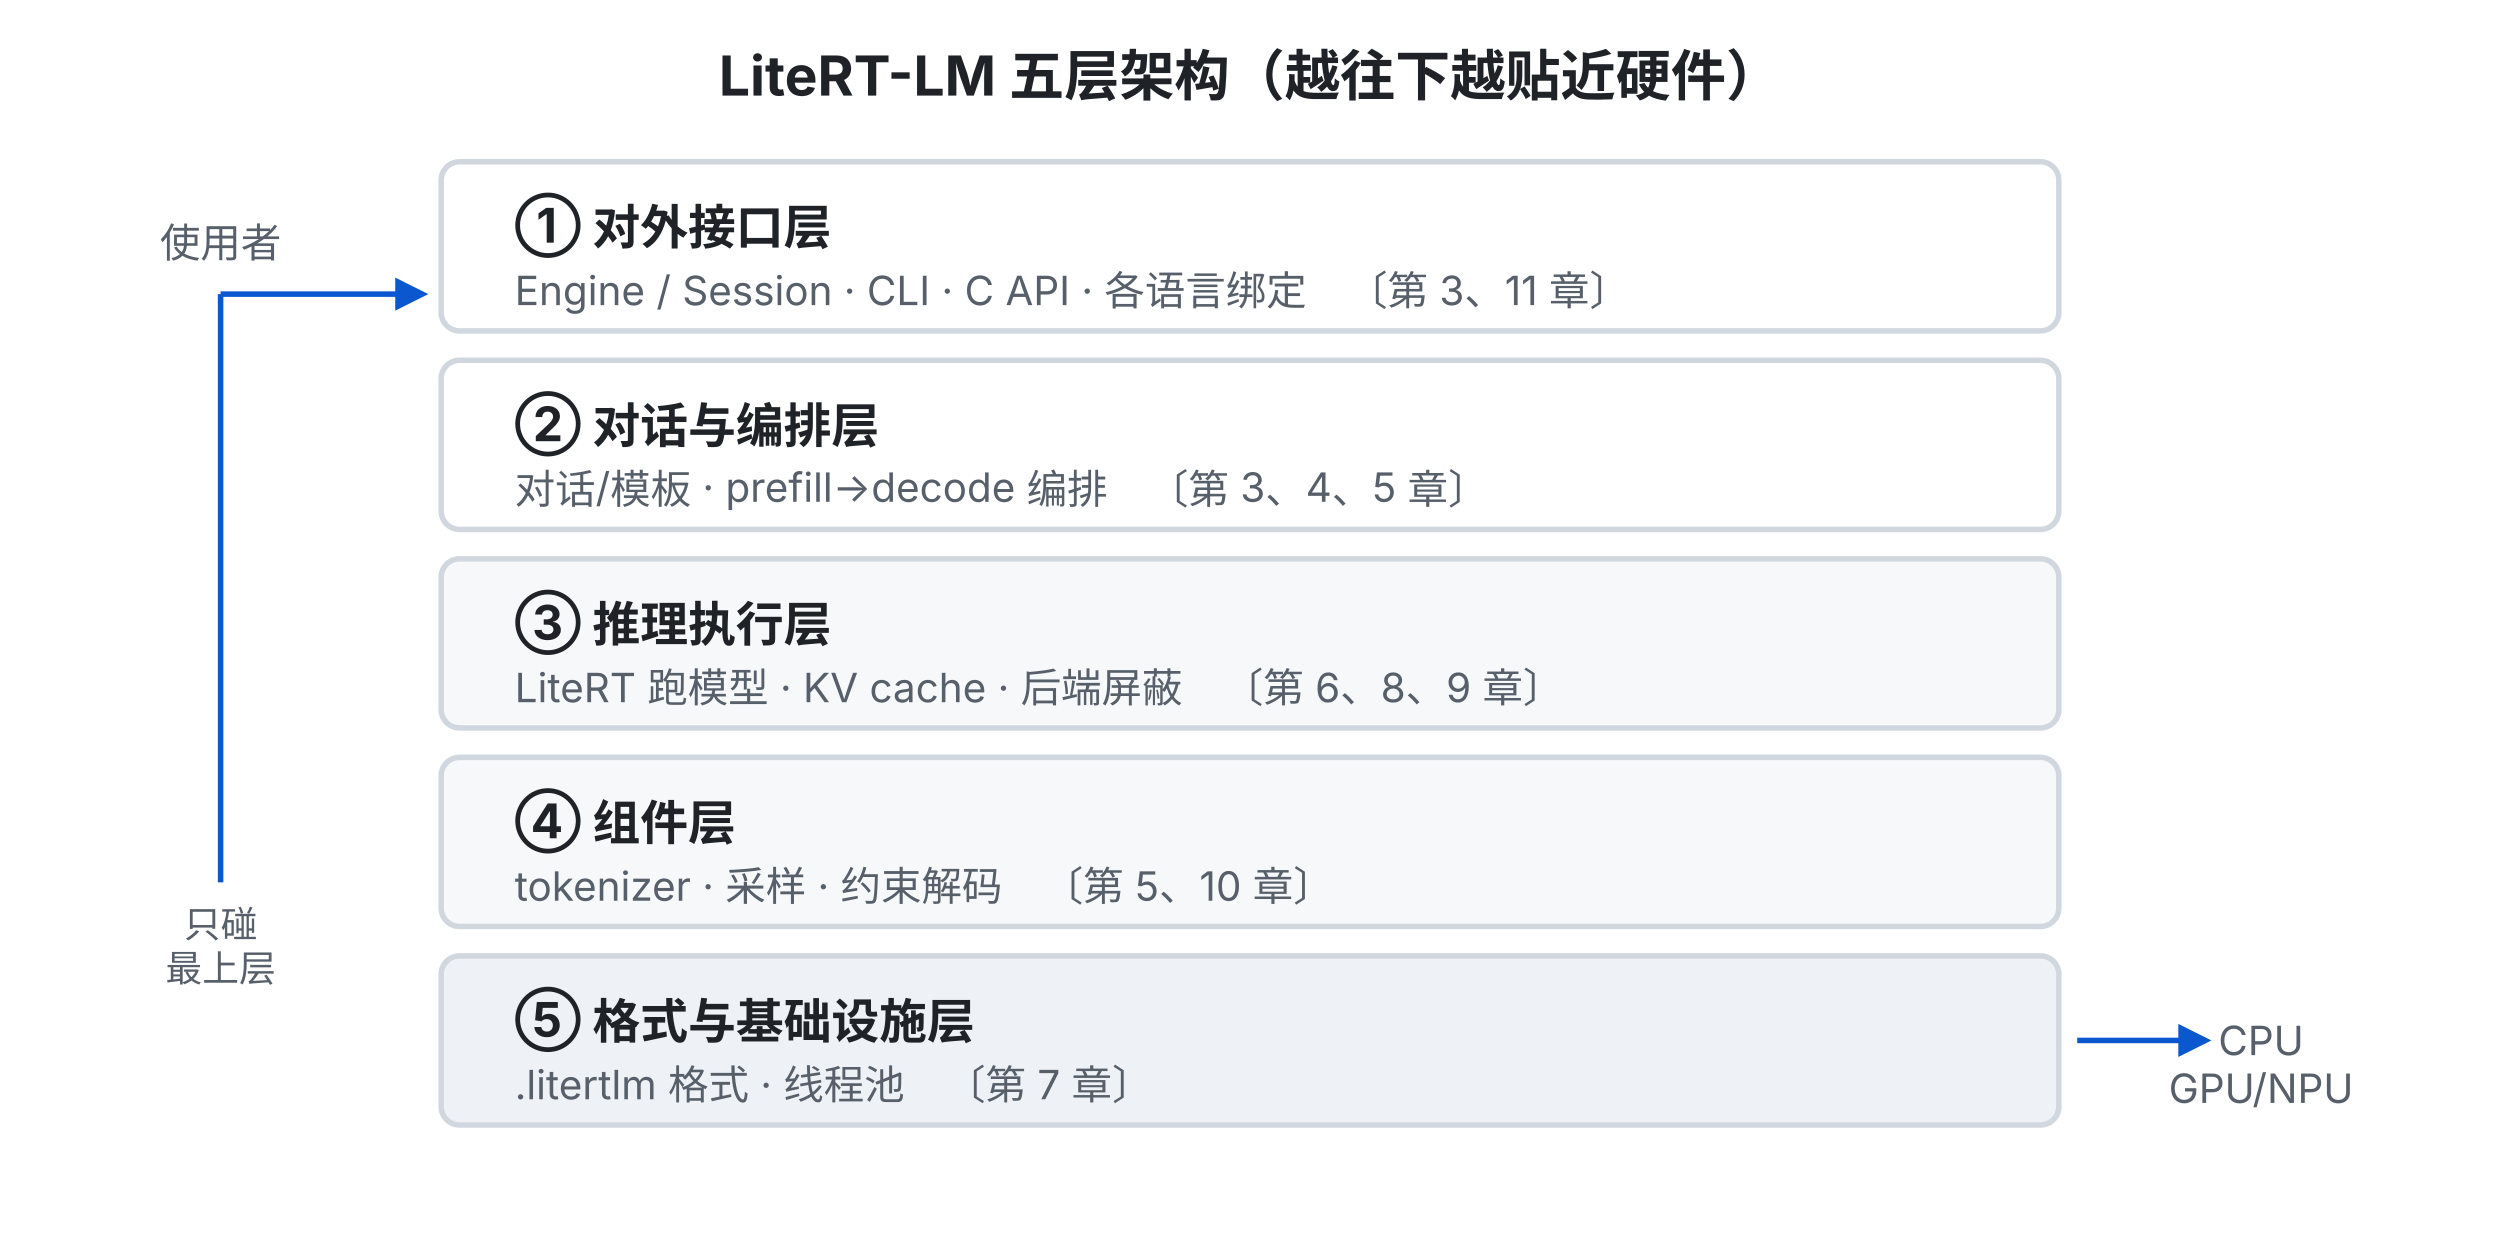
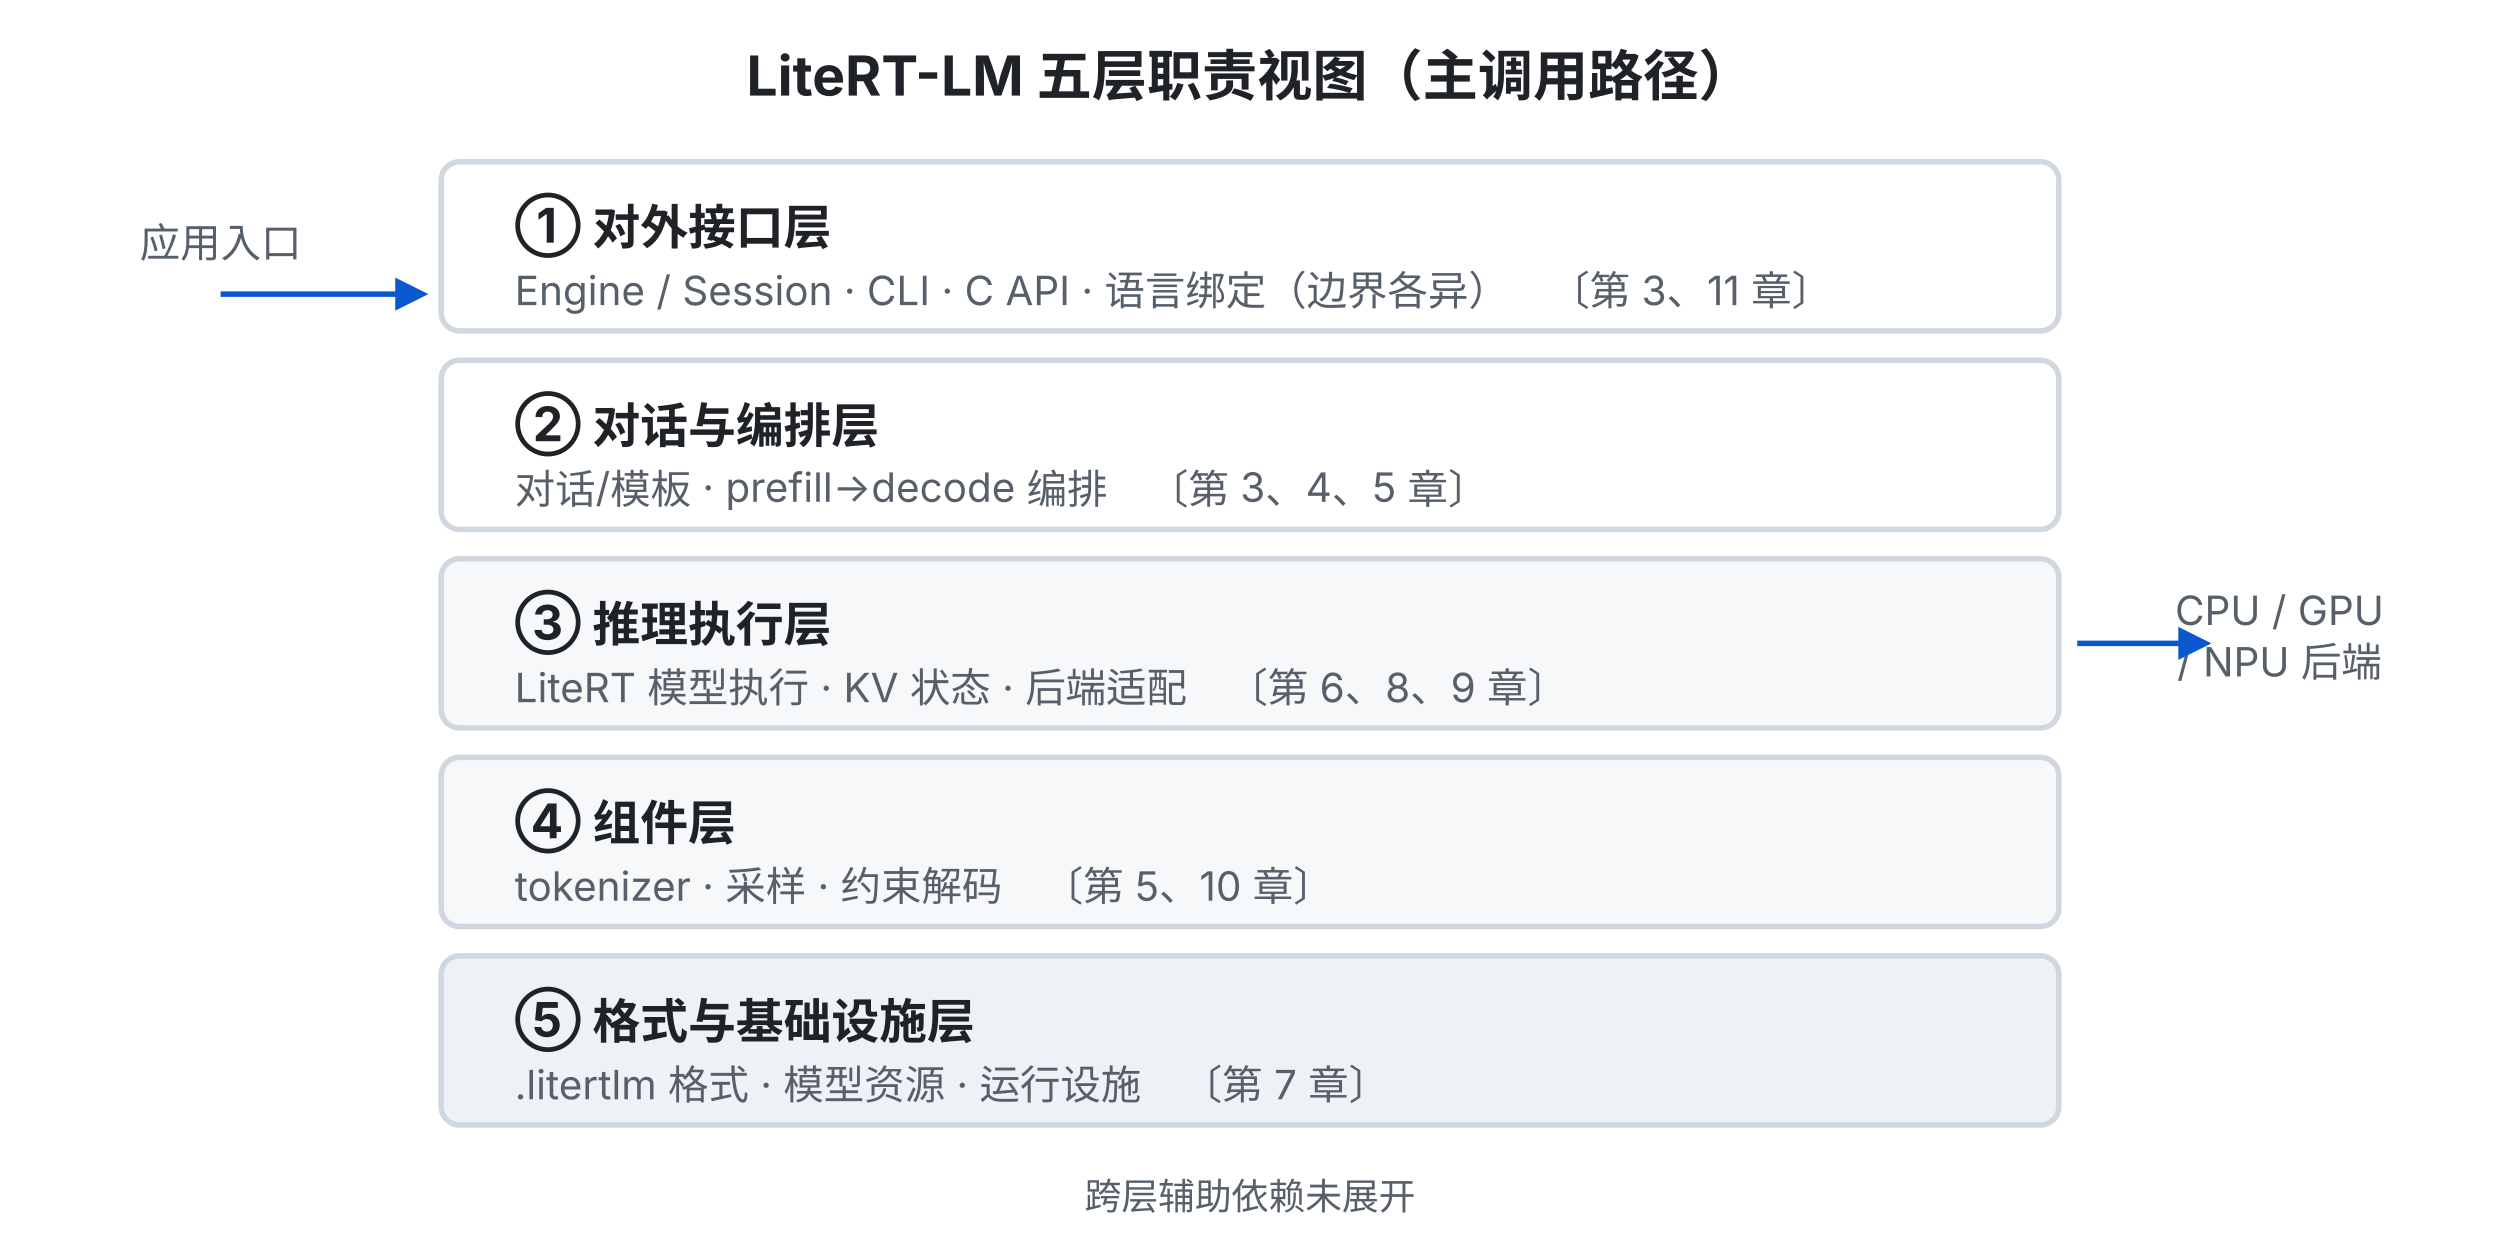
- <svg xmlns="http://www.w3.org/2000/svg" viewBox="0 0 680 340" width="680" height="340" role="img" aria-label="LiteRT-LM 五层架构">
-   <style>
-     text { font-family: -apple-system, "PingFang SC", "Microsoft YaHei", sans-serif; }
-     .layer  { stroke: var(--fig-border, #d0d7de); stroke-width: 1.5; }
-     .l1 { fill: var(--fig-bg, #ffffff); }
-     .l2 { fill: var(--fig-surface, #f6f8fa); }
-     .l3 { fill: var(--fig-surface-2, #eef1f5); }
-     .t  { fill: var(--fig-text, #1f2328); }
-     .ts { fill: var(--fig-text-soft, #57606a); }
-     .arrow { stroke: var(--fig-accent, #0b57d0); stroke-width: 1.5; fill: none; }
-   </style>
-   <text class="t" x="340" y="26" text-anchor="middle" style="font-size:15px;font-weight:700">LiteRT-LM 五层架构（越往下越贴近硬件）</text>
+ <svg xmlns="http://www.w3.org/2000/svg" viewBox="0 0 680 340" width="680" height="340" role="img" aria-label="LiteRT-LM 主调用路径的五层职责视图">
+   <defs>
+     <style>
+       text { font-family: -apple-system, "PingFang SC", "Microsoft YaHei", sans-serif; }
+       .layer  { stroke: var(--fig-border, #d0d7de); stroke-width: 1.5; }
+       .l1 { fill: var(--fig-bg, #ffffff); }
+       .l2 { fill: var(--fig-surface, #f6f8fa); }
+       .l3 { fill: var(--fig-surface-2, #eef1f5); }
+       .t  { fill: var(--fig-text, #1f2328); }
+       .ts { fill: var(--fig-text-soft, #57606a); }
+       .arrow { stroke: var(--fig-accent, #0b57d0); stroke-width: 1.5; fill: none; }
+     </style>
+     <marker id="a" orient="auto" markerWidth="7" markerHeight="7" refX="5" refY="3">
+       <path d="M0,0 L6,3 L0,6 z" fill="var(--fig-accent, #0b57d0)" />
+     </marker>
+   </defs>
+   <text class="t" x="340" y="26" text-anchor="middle" style="font-size:15px;font-weight:700">LiteRT-LM 五层职责视图（主调用路径）</text>
  <g>
    <rect class="layer l1" x="120" y="44" width="440" height="46" rx="5" />
    <rect class="layer l1" x="120" y="98" width="440" height="46" rx="5" />
    <rect class="layer l2" x="120" y="152" width="440" height="46" rx="5" />
    <rect class="layer l2" x="120" y="206" width="440" height="46" rx="5" />
    <rect class="layer l3" x="120" y="260" width="440" height="46" rx="5" />
  </g>
  <text class="t" x="140" y="66" style="font-size:13px;font-weight:700">① 对外接口层</text>
-   <text class="ts" x="140" y="83" style="font-size:11px">Engine / Session · CLI · C API · 各语言绑定　〔第 3、11 章〕</text>
+   <text class="ts" x="140" y="83" style="font-size:11px">Engine / Session · CLI · C API · 语言绑定（边界各异）　〔第 3、11 章〕</text>
  <text class="t" x="140" y="120" style="font-size:13px;font-weight:700">② 对话与编排层</text>
  <text class="ts" x="140" y="137" style="font-size:11px">对话/模板 · prefill→decode 编排　〔第 3、4、5 章〕</text>
  <text class="t" x="140" y="174" style="font-size:13px;font-weight:700">③ 推理执行层</text>
-   <text class="ts" x="140" y="191" style="font-size:11px">LiteRT 跑模型 · KV cache · 后端屏蔽　〔第 6、8、9 章〕</text>
+   <text class="ts" x="140" y="191" style="font-size:11px">LiteRT 模型执行 · KV 状态 · 后端适配　〔第 6、8、9 章〕</text>
  <text class="t" x="140" y="228" style="font-size:13px;font-weight:700">④ 组件层</text>
  <text class="ts" x="140" y="245" style="font-size:11px">tokenizer · 采样 · 约束解码　〔第 5、10 章〕</text>
  <text class="t" x="140" y="282" style="font-size:13px;font-weight:700">⑤ 格式与基础设施层</text>
-   <text class="ts" x="140" y="299" style="font-size:11px">.litertlm 格式 · 线程池　〔第 7 章〕</text>
-   <text class="ts" x="60" y="70" text-anchor="middle" style="font-size:11px">使用者</text>
-   <path class="arrow" marker-end="url(#a)" d="M60,80 V240 M60,80 H115" />
-   <text class="ts" x="60" y="255" text-anchor="middle" style="font-size:10px">只碰</text>
-   <text class="ts" x="60" y="267" text-anchor="middle" style="font-size:10px">最上层</text>
-   <text class="ts" x="615" y="287" text-anchor="middle" style="font-size:11px">CPU</text>
-   <text class="ts" x="615" y="300" text-anchor="middle" style="font-size:11px">GPU/NPU</text>
-   <path class="arrow" marker-end="url(#a)" d="M565,283 H600" />
-   <defs>
-     <marker id="a" orient="auto" markerWidth="7" markerHeight="7" refX="5" refY="3">
-       <path d="M0,0 L6,3 L0,6 z" fill="var(--fig-accent, #0b57d0)" />
-     </marker>
-   </defs>
+   <text class="ts" x="140" y="299" style="font-size:11px">.litertlm 格式 · 模型资源 · 运行设施　〔第 7 章〕</text>
+   <text class="ts" x="60" y="70" text-anchor="middle" style="font-size:11px">应用入口</text>
+   <path class="arrow" marker-end="url(#a)" d="M60,80 H115" />
+   <text class="ts" x="620" y="170" text-anchor="middle" style="font-size:11px">CPU / GPU</text>
+   <text class="ts" x="620" y="184" text-anchor="middle" style="font-size:11px">/ NPU 后端</text>
+   <path class="arrow" marker-end="url(#a)" d="M565,175 H600" />
+   <text class="ts" x="340" y="329" text-anchor="middle" style="font-size:10px">跨层辅助依赖未展开</text>
</svg>
